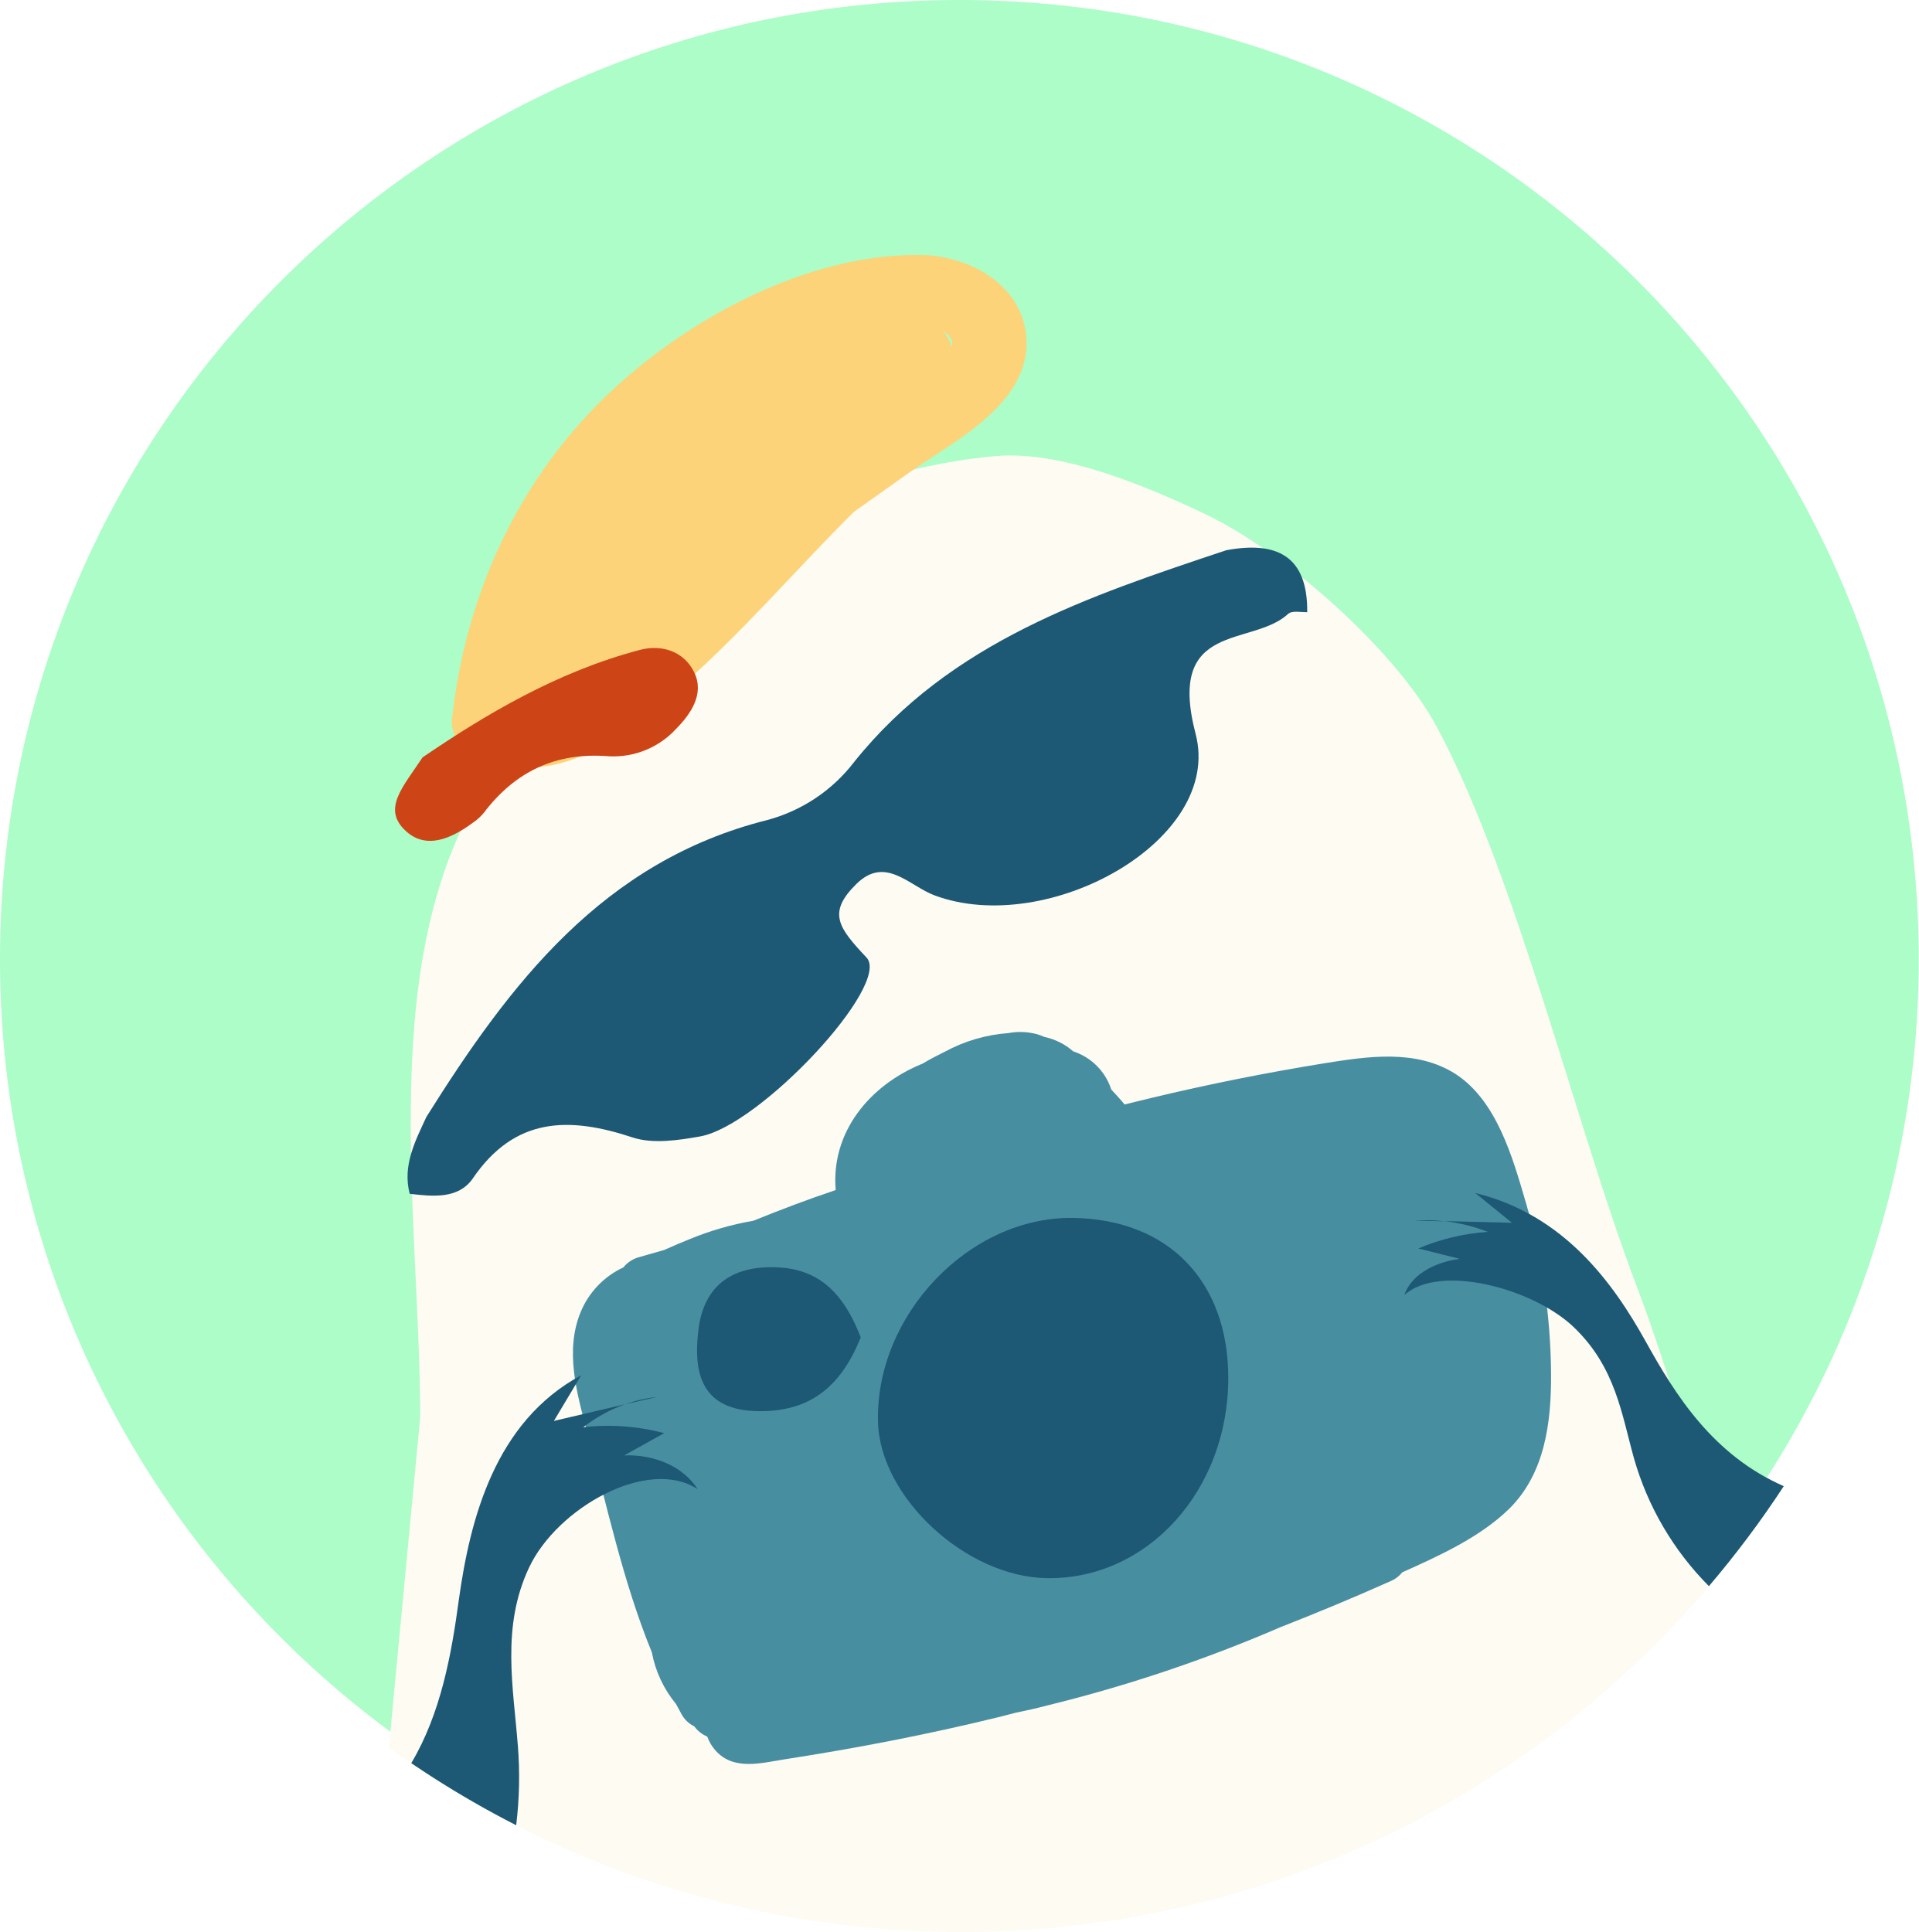
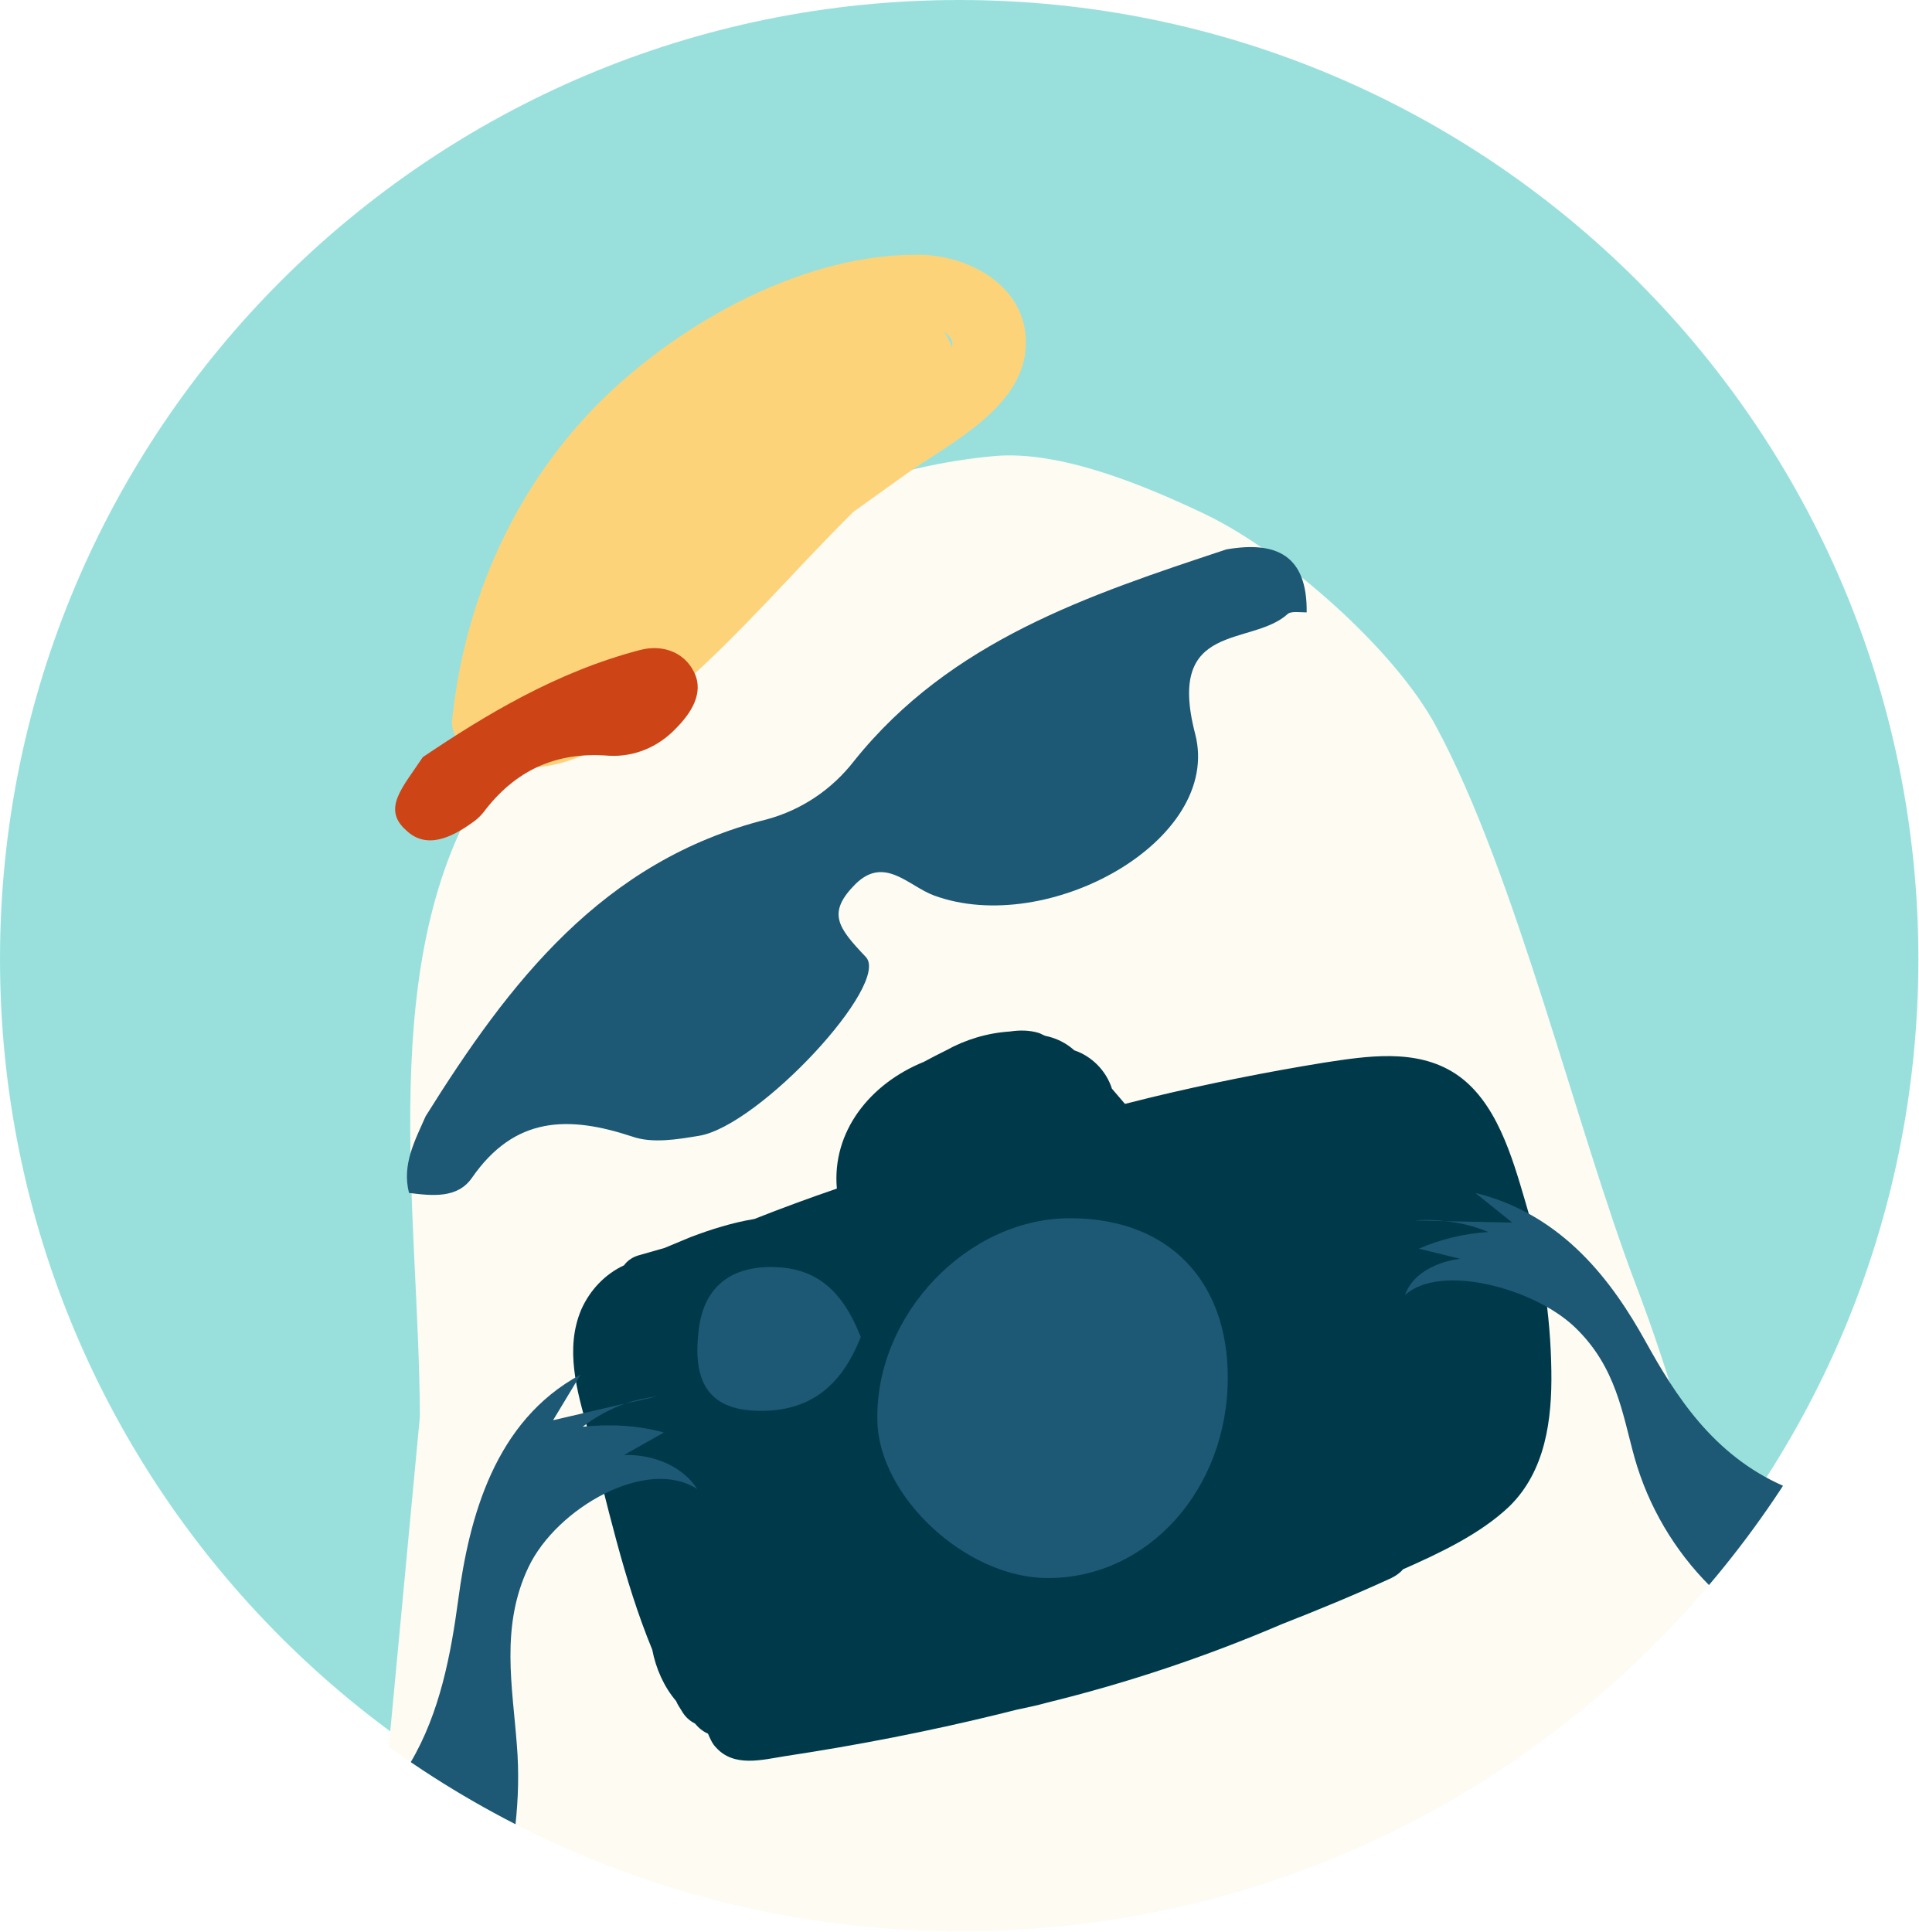
- <svg xmlns="http://www.w3.org/2000/svg" viewBox="0 0 265 266.85">
-   <defs>
-     <style>.cls-1{fill:none;}.cls-2{clip-path:url(#clip-path);}.cls-3{fill:#acfdc7;}.cls-4{fill:#fefbf3;}.cls-5{fill:#1d5974;}.cls-6{fill:#fdd37a;}.cls-7{fill:#cd4417;}.cls-8{fill:#488ea1;}</style>
-     <clipPath id="clip-path" transform="translate(-2.64 -4.05)">
-       <circle class="cls-1" cx="135.45" cy="135.45" r="135.45" />
-     </clipPath>
-   </defs>
-   <g id="圖層_2" data-name="圖層 2">
-     <g id="圖層_1-2" data-name="圖層 1">
-       <g class="cls-2">
-         <circle class="cls-3" cx="132.5" cy="132.5" r="132.5" />
-         <path class="cls-4" d="M239.92,221.68a241.41,241.41,0,0,0-11.37-40.34c-8.22-21.64-16.52-56.51-27.47-76.89-5.73-10.65-21.06-24.21-32-29.4-8.21-3.91-19.95-8.83-29-8C111.51,69.67,85.69,87.89,70,112s-9.41,59-9.32,87.73l-4.34,45.74a135.44,135.44,0,0,0,183.55-23.74Z" transform="translate(-2.64 -4.05)" />
-         <path class="cls-5" d="M183.18,88.61c-.89,0-2.12-.25-2.63.23-5,4.62-16.87.91-12.78,16.59,3.83,14.67-20.44,28.11-36.06,22.29-3.51-1.31-6.78-5.53-10.8-1.57s-2.51,6,1.4,10.15c3.51,3.72-14.71,23.27-23,24.72-3,.53-6.52,1.06-9.32.13-8.77-2.9-16.25-2.84-22.06,5.68-2,2.87-5.54,2.48-8.71,2.11-1-3.92.75-7.25,2.31-10.62,11.54-18.41,24.39-35.31,47.06-41a22.43,22.43,0,0,0,12.06-8.08C133.93,92.69,153,86.39,172,80.05,178.91,78.76,183.27,80.78,183.18,88.61Z" transform="translate(-2.64 -4.05)" />
-         <path class="cls-6" d="M129.9,39.27C114,39,97,48.33,85.92,59.16c-12,11.76-19,27.4-20.83,44a4.2,4.2,0,0,0,.84,3.23,4.91,4.91,0,0,0,7.31,3.38,8.68,8.68,0,0,0,1,.17c8.41,1,16.48-5.92,22.33-11,8.55-7.46,15.94-16.18,24-24.19l7.42-5.27c6.06-4.31,16.38-9.28,16.43-18C144.4,43.7,136.82,39.4,129.9,39.27Zm3,10.53c1.13.67,1.39,1.42,1.17,2.17a4.68,4.68,0,0,0-1.24-2.21Z" transform="translate(-2.64 -4.05)" />
-         <path class="cls-7" d="M61,108.66C69.56,102.83,79.51,96.85,91,93.82c3-.8,6.11.16,7.53,3.12s-.47,5.72-2.57,7.84a11.75,11.75,0,0,1-9.17,3.73c-7.39-.61-13,2.1-17.35,7.83a7,7,0,0,1-1.51,1.36c-2.88,2.12-6.38,3.76-9.23,1.14C55.33,115.78,58.33,112.72,61,108.66Z" transform="translate(-2.64 -4.05)" />
-         <path class="cls-8" d="M213.35,170.06c-1.79-6.12-4-14-9.7-17.68-5.44-3.46-12.16-2.42-18.15-1.46q-12,1.94-23.9,4.79l-3.64.89c-.61-.74-1.25-1.43-1.84-2.06a8.17,8.17,0,0,0-5.25-5.27,8.78,8.78,0,0,0-4-2,8.15,8.15,0,0,0-.95-.36,8.92,8.92,0,0,0-4-.17,21.72,21.72,0,0,0-8.8,2.58c-1,.5-2,1-3.06,1.64-7.43,3-12.68,9.58-12,17.46-3.84,1.29-7.62,2.72-11.37,4.24a41.7,41.7,0,0,0-8.75,2.52c-1.18.47-2.41,1-3.57,1.52l-3.5,1a4.16,4.16,0,0,0-2.13,1.4,11.73,11.73,0,0,0-5.87,6.09c-2.26,5.37-.57,11.3.87,16.65,2.72,10.17,4.93,20.67,8.93,30.44A15.73,15.73,0,0,0,96,239.4c.25.47.5.94.76,1.4a4,4,0,0,0,1.77,1.7,4.29,4.29,0,0,0,1.79,1.41,5.81,5.81,0,0,0,1.14,1.92c2.51,2.84,6.39,1.71,9.61,1.21,9.89-1.53,19.73-3.43,29.45-5.81.79-.19,1.58-.41,2.37-.61,1.45-.3,2.9-.61,4.34-1a203.24,203.24,0,0,0,32.27-10.83q7.68-3,15.24-6.37a4,4,0,0,0,1.57-1.2c5.23-2.34,10.73-4.86,14.71-8.72,5-4.89,5.88-12,5.84-18.7A86.3,86.3,0,0,0,213.35,170.06Z" transform="translate(-2.64 -4.05)" />
-         <path class="cls-5" d="M172.28,194.37c0,15.5-11.1,27.82-25,27.66-11.2-.14-23.13-11.16-23.38-21.61-.36-14.76,12.64-28.34,26.91-28.15C164,172.45,172.27,181,172.28,194.37Z" transform="translate(-2.64 -4.05)" />
-         <path class="cls-5" d="M121.52,188.77c-2.85,7.1-7.28,10.28-14.14,10.19-7.69-.09-9-5-8.31-11,.72-6.73,5.16-9.29,11.44-8.83S119.66,184,121.52,188.77Z" transform="translate(-2.64 -4.05)" />
-         <path class="cls-5" d="M198,172.64l4.16.1A22.41,22.41,0,0,0,198,172.64Z" transform="translate(-2.64 -4.05)" />
-         <path class="cls-5" d="M249,209.32c-9.83-4.31-15-12.65-19.08-20-4.5-8.09-11.27-17.5-23.53-20.49l5.06,4.11-9.32-.23a24.46,24.46,0,0,1,6,1.49,29.6,29.6,0,0,0-9.61,2.29l5.71,1.43c-3.86.53-6.8,2.46-7.63,5,4.8-4.35,17.78-1,23.48,4.52s6.52,11.91,8.22,18a40.91,40.91,0,0,0,10.36,17.69A136.86,136.86,0,0,0,249,209.32Z" transform="translate(-2.64 -4.05)" />
-         <path class="cls-5" d="M89,198l4.4-1A19.21,19.21,0,0,0,89,198Z" transform="translate(-2.64 -4.05)" />
-         <path class="cls-5" d="M88.85,205.07,94.37,202a30.18,30.18,0,0,0-11.18-.82A20.84,20.84,0,0,1,89,198l-9.86,2.31L82.91,194C71,200.42,67.56,213.84,66,225.09c-1,7.41-2.47,15.63-6.56,22.49a134,134,0,0,0,14.49,8.58,54.62,54.62,0,0,0,.23-11c-.62-8.08-2.32-16.4,1.56-24.62s16.4-15.3,23.27-10.81C97.09,206.72,93.18,204.91,88.85,205.07Z" transform="translate(-2.64 -4.05)" />
+ <svg xmlns="http://www.w3.org/2000/svg" xmlns:xlink="http://www.w3.org/1999/xlink" version="1.1" id="圖層_1" x="0px" y="0px" viewBox="0 0 265 266.9" style="enable-background:new 0 0 265 266.9;" xml:space="preserve">
+   <style type="text/css">
+ 	.st0{clip-path:url(#SVGID_2_);}
+ 	.st1{opacity:0.56;fill:#4AC8C2;}
+ 	.st2{fill:#FEFBF3;}
+ 	.st3{fill:#1D5974;}
+ 	.st4{fill:#FDD37A;}
+ 	.st5{fill:#CD4417;}
+ 	.st6{fill:#003A4A;}
+ </style>
+   <g id="圖層_2_1_">
+     <g id="圖層_1-2">
+       <g>
+         <g>
+           <defs>
+             <circle id="SVGID_1_" cx="132.8" cy="131.4" r="135.4" />
+           </defs>
+           <clipPath id="SVGID_2_">
+             <use xlink:href="#SVGID_1_" style="overflow:visible;" />
+           </clipPath>
+           <g class="st0">
+             <circle class="st1" cx="132.5" cy="132.5" r="132.5" />
+             <path class="st2" d="M237.3,217.6c-2.6-13.8-6.4-27.2-11.4-40.3c-8.2-21.6-16.5-56.5-27.5-76.9c-5.7-10.7-21.1-24.2-32-29.4       c-8.2-3.9-19.9-8.8-29-8c-28.6,2.6-54.4,20.8-70.1,45s-9.4,59-9.3,87.7l-4.3,45.7C111.6,283.1,191.9,272.7,237.3,217.6       L237.3,217.6z" />
+             <path class="st3" d="M180.5,84.6c-0.9,0-2.1-0.2-2.6,0.2c-5,4.6-16.9,0.9-12.8,16.6c3.8,14.7-20.4,28.1-36.1,22.3       c-3.5-1.3-6.8-5.5-10.8-1.6c-4,4-2.5,6,1.4,10.1c3.5,3.7-14.7,23.3-23,24.7c-3,0.5-6.5,1.1-9.3,0.1c-8.8-2.9-16.2-2.8-22.1,5.7       c-2,2.9-5.5,2.5-8.7,2.1c-1-3.9,0.8-7.2,2.3-10.6c11.5-18.4,24.4-35.3,47.1-41c4.8-1.3,9-4.1,12.1-8.1       c13.3-16.6,32.4-22.9,51.4-29.2C176.3,74.7,180.6,76.7,180.5,84.6z" />
+             <path class="st4" d="M127.3,35.2c-15.9-0.3-32.9,9.1-44,19.9c-12,11.8-19,27.4-20.8,44c-0.2,1.1,0.1,2.3,0.8,3.2       c0.5,2.7,3,4.4,5.7,4c0.6-0.1,1.1-0.3,1.6-0.6c0.3,0.1,0.7,0.1,1,0.2c8.4,1,16.5-5.9,22.3-11c8.6-7.5,15.9-16.2,24-24.2       l7.4-5.3c6.1-4.3,16.4-9.3,16.4-18C141.8,39.7,134.2,35.4,127.3,35.2z M130.3,45.8c1.1,0.7,1.4,1.4,1.2,2.2       C131.2,47.1,130.8,46.3,130.3,45.8L130.3,45.8z" />
+             <path class="st5" d="M58.4,104.6c8.6-5.8,18.5-11.8,30-14.8c3-0.8,6.1,0.2,7.5,3.1s-0.5,5.7-2.6,7.8c-2.4,2.5-5.7,3.9-9.2,3.7       c-7.4-0.6-13,2.1-17.3,7.8c-0.4,0.5-0.9,1-1.5,1.4c-2.9,2.1-6.4,3.8-9.2,1.1C52.7,111.7,55.7,108.7,58.4,104.6z" />
+             <path class="st6" d="M210.7,166c-1.8-6.1-4-14-9.7-17.7c-5.4-3.5-12.2-2.4-18.1-1.5c-8,1.3-16,2.9-23.9,4.8l-3.6,0.9       c-0.6-0.7-1.2-1.4-1.8-2.1c-0.8-2.5-2.8-4.5-5.2-5.3c-1.1-1-2.5-1.7-4-2c-0.3-0.1-0.6-0.3-0.9-0.4c-1.3-0.4-2.7-0.4-4-0.2       c-3.1,0.2-6.1,1.1-8.8,2.6c-1,0.5-2,1-3.1,1.6c-7.4,3-12.7,9.6-12,17.5c-3.8,1.3-7.6,2.7-11.4,4.2c-3,0.5-5.9,1.4-8.8,2.5       c-1.2,0.5-2.4,1-3.6,1.5l-3.5,1c-0.8,0.2-1.6,0.7-2.1,1.4c-2.6,1.2-4.7,3.4-5.9,6.1c-2.3,5.4-0.6,11.3,0.9,16.6       c2.7,10.2,4.9,20.7,8.9,30.4c0.5,2.6,1.6,5.1,3.3,7.1c0.2,0.5,0.5,0.9,0.8,1.4c0.4,0.7,1,1.3,1.8,1.7c0.5,0.6,1.1,1.1,1.8,1.4       c0.3,0.7,0.6,1.4,1.1,1.9c2.5,2.8,6.4,1.7,9.6,1.2c9.9-1.5,19.7-3.4,29.5-5.8c0.8-0.2,1.6-0.4,2.4-0.6c1.4-0.3,2.9-0.6,4.3-1       c11-2.7,21.8-6.3,32.3-10.8c5.1-2,10.2-4.1,15.2-6.4c0.6-0.3,1.2-0.7,1.6-1.2c5.2-2.3,10.7-4.9,14.7-8.7c5-4.9,5.9-12,5.8-18.7       C214.2,181.7,213,173.7,210.7,166z" />
+             <path class="st3" d="M169.6,190.3c0,15.5-11.1,27.8-25,27.7c-11.2-0.1-23.1-11.2-23.4-21.6c-0.4-14.8,12.6-28.3,26.9-28.1       C161.4,168.4,169.6,176.9,169.6,190.3z" />
+             <path class="st3" d="M118.9,184.7c-2.8,7.1-7.3,10.3-14.1,10.2c-7.7-0.1-9-5-8.3-11c0.7-6.7,5.2-9.3,11.4-8.8       S117,179.9,118.9,184.7z" />
+             <path class="st3" d="M195.4,168.6l4.2,0.1C198.1,168.5,196.7,168.5,195.4,168.6z" />
+             <path class="st3" d="M246.4,205.3c-9.8-4.3-15-12.6-19.1-20c-4.5-8.1-11.3-17.5-23.5-20.5l5.1,4.1l-9.3-0.2       c2.1,0.2,4.1,0.7,6,1.5c-3.3,0.2-6.6,1-9.6,2.3l5.7,1.4c-3.9,0.5-6.8,2.5-7.6,5c4.8-4.4,17.8-1,23.5,4.5s6.5,11.9,8.2,18       c1.9,6.7,5.5,12.8,10.4,17.7C239.8,214.7,243.2,210.1,246.4,205.3z" />
+             <path class="st3" d="M86.4,193.9l4.4-1C89.3,193.1,87.8,193.4,86.4,193.9z" />
+             <path class="st3" d="M86.2,201l5.5-3.1c-3.6-1-7.4-1.2-11.2-0.8c1.8-1.4,3.7-2.4,5.8-3.2l-9.9,2.3l3.8-6.3       c-11.9,6.4-15.4,19.8-16.9,31.1c-1,7.4-2.5,15.6-6.6,22.5c4.6,3.2,9.5,6,14.5,8.6c0.4-3.6,0.5-7.3,0.2-11       c-0.6-8.1-2.3-16.4,1.6-24.6s16.4-15.3,23.3-10.8C94.4,202.7,90.5,200.9,86.2,201z" />
+           </g>
+         </g>
      </g>
    </g>
  </g>
</svg>
